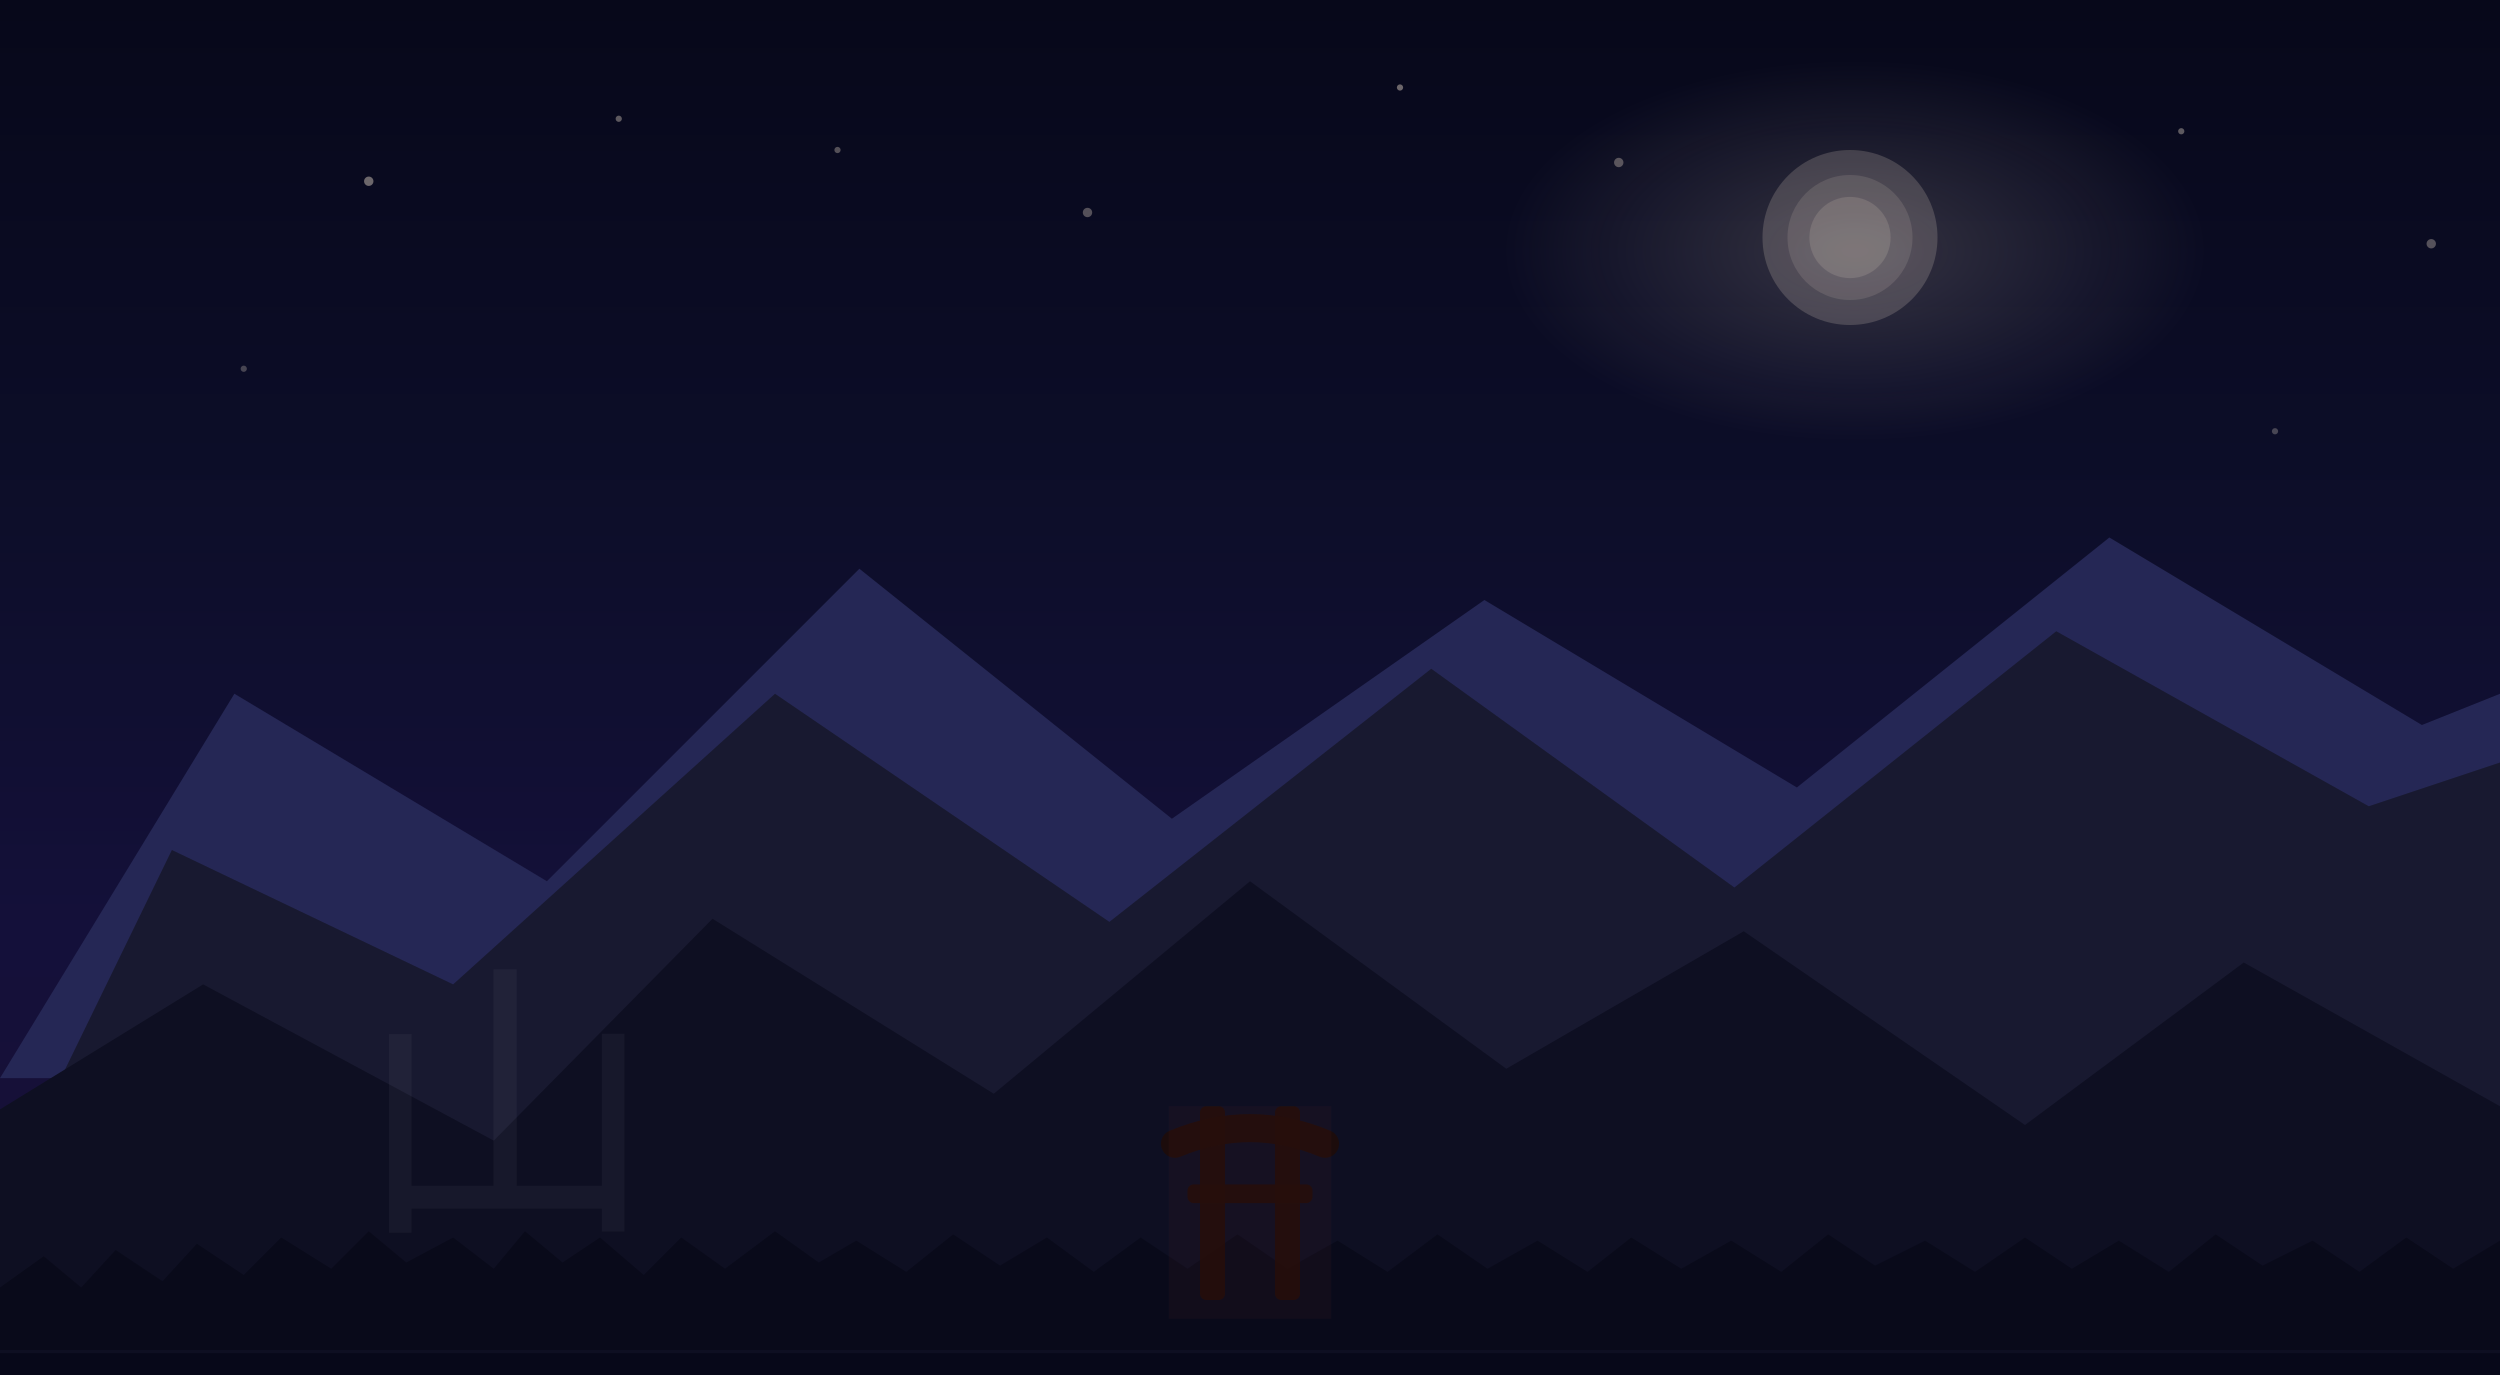
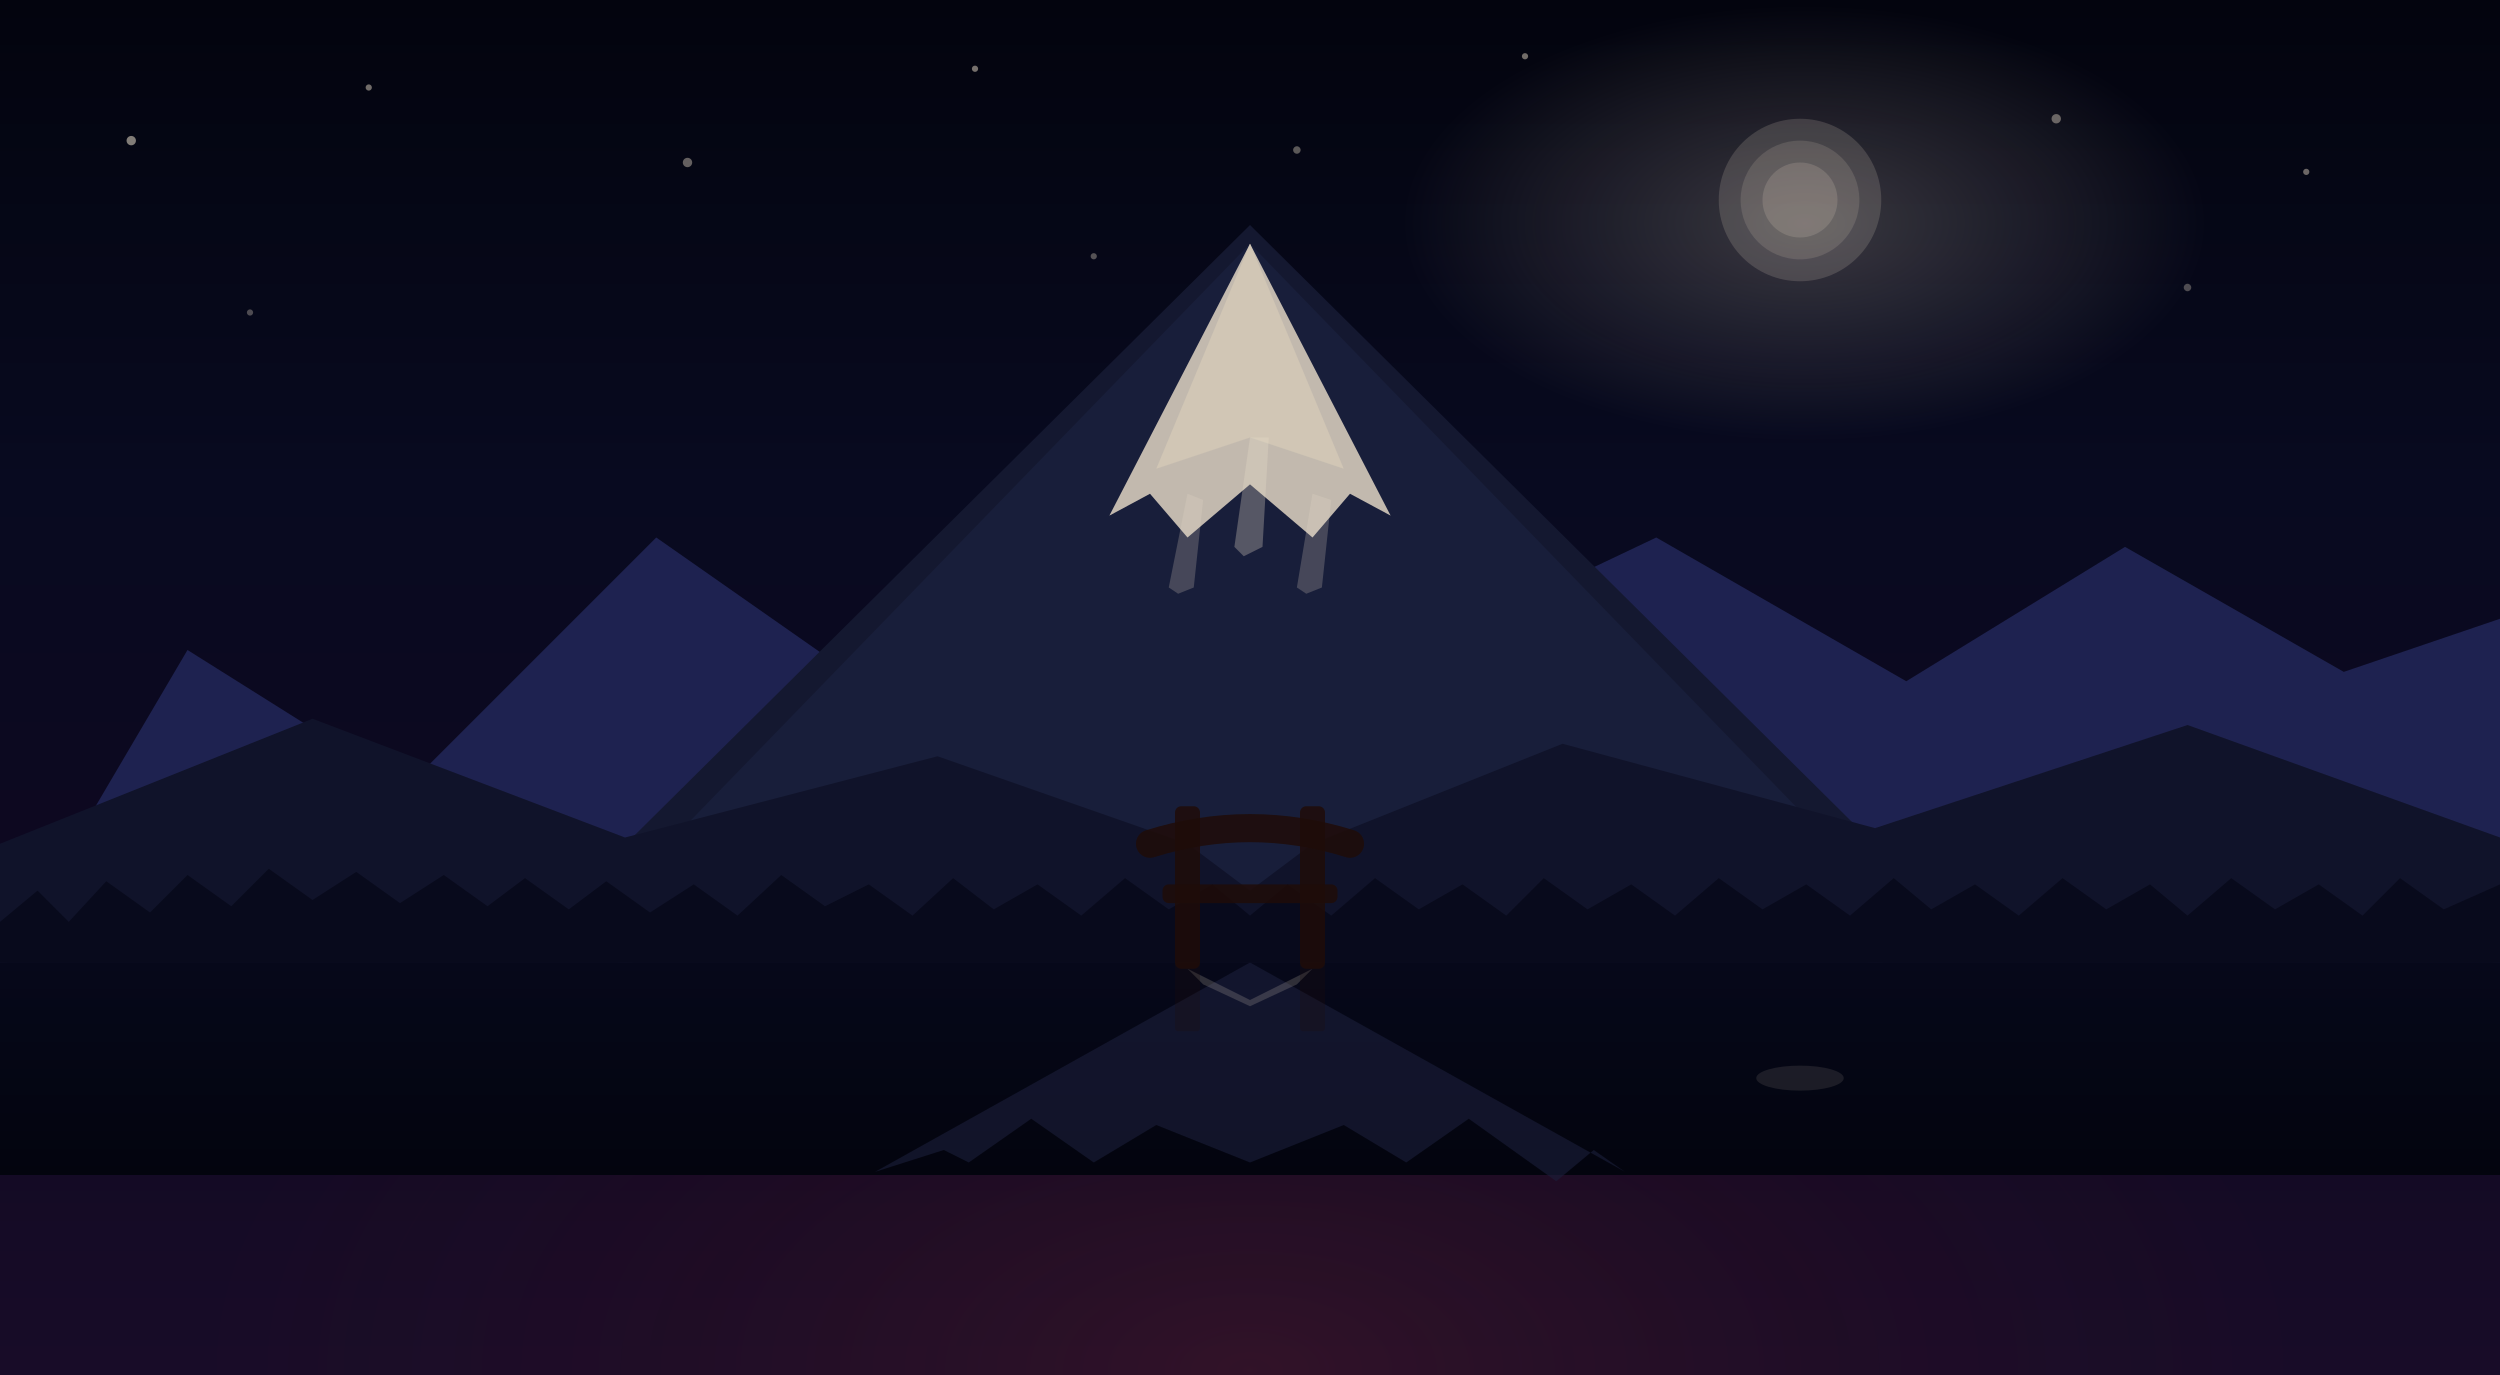
<svg xmlns="http://www.w3.org/2000/svg" viewBox="0 0 800 440">
  <defs>
    <linearGradient id="msky" x1="0" y1="0" x2="0" y2="1">
-       <stop offset="0%" stop-color="#07081a" />
-       <stop offset="38%" stop-color="#0d0e2a" />
-       <stop offset="68%" stop-color="#14103a" />
-       <stop offset="100%" stop-color="#1a1035" />
+       <stop offset="0%" stop-color="#03040e" />
+       <stop offset="35%" stop-color="#080a20" />
+       <stop offset="65%" stop-color="#0e0820" />
+       <stop offset="100%" stop-color="#180c28" />
    </linearGradient>
-     <radialGradient id="mmoon" cx="74%" cy="18%" r="14%">
-       <stop offset="0%" stop-color="#F5E6D3" stop-opacity="0.18" />
+     <radialGradient id="moonhalo" cx="72%" cy="16%" r="16%">
+       <stop offset="0%" stop-color="#F5E6D3" stop-opacity="0.22" />
      <stop offset="100%" stop-color="#F5E6D3" stop-opacity="0" />
    </radialGradient>
+     <radialGradient id="sunrise" cx="50%" cy="100%" r="42%">
+       <stop offset="0%" stop-color="#C0392B" stop-opacity="0.15" />
+       <stop offset="60%" stop-color="#8b1a10" stop-opacity="0.06" />
+       <stop offset="100%" stop-color="#8b1a10" stop-opacity="0" />
+     </radialGradient>
+     <linearGradient id="lake" x1="0" y1="0" x2="0" y2="1">
+       <stop offset="0%" stop-color="#06081a" />
+       <stop offset="100%" stop-color="#03040e" />
+     </linearGradient>
  </defs>
  <rect width="800" height="440" fill="url(#msky)" />
-   <rect width="800" height="440" fill="url(#mmoon)" />
-   <circle cx="592" cy="76" r="28" fill="#F5E6D3" opacity="0.18" />
-   <circle cx="592" cy="76" r="20" fill="#F5E6D3" opacity="0.12" />
-   <circle cx="592" cy="76" r="13" fill="#F5E6D3" opacity="0.14" />
-   <circle cx="118" cy="58" r="1.5" fill="#F5E6D3" opacity="0.42" />
-   <circle cx="198" cy="38" r="1" fill="#F5E6D3" opacity="0.36" />
-   <circle cx="348" cy="68" r="1.5" fill="#F5E6D3" opacity="0.32" />
-   <circle cx="448" cy="28" r="1" fill="#F5E6D3" opacity="0.42" />
-   <circle cx="518" cy="52" r="1.5" fill="#F5E6D3" opacity="0.32" />
-   <circle cx="698" cy="42" r="1" fill="#F5E6D3" opacity="0.36" />
-   <circle cx="778" cy="78" r="1.5" fill="#F5E6D3" opacity="0.32" />
-   <circle cx="78" cy="118" r="1" fill="#F5E6D3" opacity="0.26" />
-   <circle cx="728" cy="138" r="1" fill="#F5E6D3" opacity="0.26" />
-   <circle cx="268" cy="48" r="1" fill="#F5E6D3" opacity="0.32" />
-   <polygon points="0,345 75,222 175,282 275,182 375,262 475,192 575,252 675,172 775,232 800,222 800,345" fill="#252755" />
-   <polygon points="0,385 55,272 145,315 248,222 355,295 458,214 555,284 658,202 758,258 800,244 800,385" fill="#181930" />
-   <polygon points="0,440 0,355 65,315 158,365 228,294 318,350 400,282 482,342 558,298 648,360 718,308 800,354 800,440" fill="#0e0f22" />
-   <polygon points="0,432 0,412 14,402 26,412 37,400 52,410 63,398 78,408 90,396 106,406 118,394 130,404 145,396 158,406 168,394 180,404 192,396 206,408 218,396 232,406 248,394 262,404 274,397 290,407 305,395 320,405 335,396 350,407 365,396 380,406 396,395 412,406 428,397 444,407 460,395 476,406 492,397 508,407 522,396 538,406 554,397 570,407 585,395 600,405 616,397 632,407 648,396 663,406 678,397 694,407 709,395 724,405 740,397 755,407 770,396 785,406 800,397 800,432" fill="#090a1a" />
-   <rect x="384" y="354" width="8" height="62" fill="#1e0c08" opacity="0.85" rx="2" />
-   <rect x="408" y="354" width="8" height="62" fill="#1e0c08" opacity="0.85" rx="2" />
-   <path d="M376,366 Q400,356 424,366" stroke="#1e0c08" stroke-width="9" fill="none" opacity="0.85" stroke-linecap="round" />
-   <rect x="380" y="379" width="40" height="6" fill="#1e0c08" opacity="0.85" rx="2" />
-   <rect x="374" y="354" width="52" height="68" fill="#C0392B" opacity="0.05" />
-   <rect x="0" y="433" width="800" height="7" fill="#070819" />
-   <text x="162" y="388" font-size="95" fill="white" fill-opacity="0.042" font-family="serif" text-anchor="middle">山</text>
+   <rect width="800" height="440" fill="url(#moonhalo)" />
+   <rect width="800" height="440" fill="url(#sunrise)" />
+   <circle cx="576" cy="64" r="26" fill="#F5E6D3" opacity="0.16" />
+   <circle cx="576" cy="64" r="19" fill="#F5E6D3" opacity="0.13" />
+   <circle cx="576" cy="64" r="12" fill="#F5E6D3" opacity="0.15" />
+   <circle cx="42" cy="45" r="1.5" fill="#e8dcc8" opacity="0.55" />
+   <circle cx="118" cy="28" r="1" fill="#e8dcc8" opacity="0.48" />
+   <circle cx="220" cy="52" r="1.5" fill="#e8dcc8" opacity="0.42" />
+   <circle cx="312" cy="22" r="1" fill="#e8dcc8" opacity="0.5" />
+   <circle cx="415" cy="48" r="1.2" fill="#e8dcc8" opacity="0.38" />
+   <circle cx="488" cy="18" r="1" fill="#e8dcc8" opacity="0.48" />
+   <circle cx="658" cy="38" r="1.5" fill="#e8dcc8" opacity="0.42" />
+   <circle cx="738" cy="55" r="1" fill="#e8dcc8" opacity="0.45" />
+   <circle cx="80" cy="100" r="1" fill="#e8dcc8" opacity="0.32" />
+   <circle cx="350" cy="82" r="1" fill="#e8dcc8" opacity="0.35" />
+   <circle cx="700" cy="92" r="1.2" fill="#e8dcc8" opacity="0.32" />
+   <polygon points="0,310 60,208 130,252 210,172 290,228 370,162 450,210 530,172 610,218 680,175 750,215 800,198 800,310" fill="#1e2250" />
+   <polygon points="160,310 400,72 640,310" fill="#141830" />
+   <polygon points="175,310 400,78 625,310" fill="#181e3a" />
+   <polygon points="355,165 400,78 445,165 432,158 420,172 400,155 380,172 368,158" fill="#e8dcc8" opacity="0.82" />
+   <polygon points="400,78 430,150 400,140 370,150" fill="#d8ccb8" opacity="0.65" />
+   <polygon points="400,140 395,175 398,178 404,175 406,140" fill="#e8dcc8" opacity="0.3" />
+   <polygon points="380,158 374,188 377,190 382,188 385,160" fill="#e8dcc8" opacity="0.22" />
+   <polygon points="420,158 415,188 418,190 423,188 426,160" fill="#e8dcc8" opacity="0.22" />
+   <polygon points="0,310 0,270 100,230 200,268 300,242 380,270 400,285 420,270 500,238 600,265 700,232 800,268 800,310" fill="#10132a" />
+   <rect x="0" y="308" width="800" height="68" fill="url(#lake)" />
+   <path d="M0,308 Q100,303 200,308 Q300,313 400,308 Q500,303 600,308 Q700,313 800,308" fill="#06081a" />
+   <polygon points="280,375 400,308 520,375 510,368 498,378 470,358 450,372 430,360 400,372 370,360 350,372 330,358 310,372 302,368" fill="#1a1e3a" opacity="0.6" />
+   <polygon points="380,310 400,320 420,310 415,315 400,322 385,315" fill="#e8dcc8" opacity="0.18" />
+   <ellipse cx="576" cy="345" rx="14" ry="4" fill="#F5E6D3" opacity="0.1" />
+   <polygon points="0,308 0,295 12,285 22,295 34,282 48,292 60,280 74,290 86,278 100,288 114,279 128,289 142,280 156,290 168,281 182,291 194,282 208,292 222,283 236,293 250,280 264,290 278,283 292,293 305,281 318,291 332,283 346,293 360,281 374,291 388,283 400,293 412,283 426,293 440,281 454,291 468,283 482,293 494,281 508,291 522,283 536,293 550,281 564,291 578,283 592,293 606,281 618,291 632,283 646,293 660,281 674,291 688,283 700,293 714,281 728,291 742,283 756,293 768,281 782,291 800,283 800,308" fill="#080a1c" />
+   <rect x="376" y="258" width="8" height="52" fill="#1e0c08" opacity="0.85" rx="2" />
+   <rect x="416" y="258" width="8" height="52" fill="#1e0c08" opacity="0.85" rx="2" />
+   <path d="M368,270 Q400,260 432,270" stroke="#1e0c08" stroke-width="9" fill="none" opacity="0.85" stroke-linecap="round" />
+   <rect x="372" y="283" width="56" height="6" fill="#1e0c08" opacity="0.85" rx="2" />
+   <rect x="376" y="308" width="8" height="22" fill="#1e0c08" opacity="0.25" rx="1" />
+   <rect x="416" y="308" width="8" height="22" fill="#1e0c08" opacity="0.25" rx="1" />
</svg>
